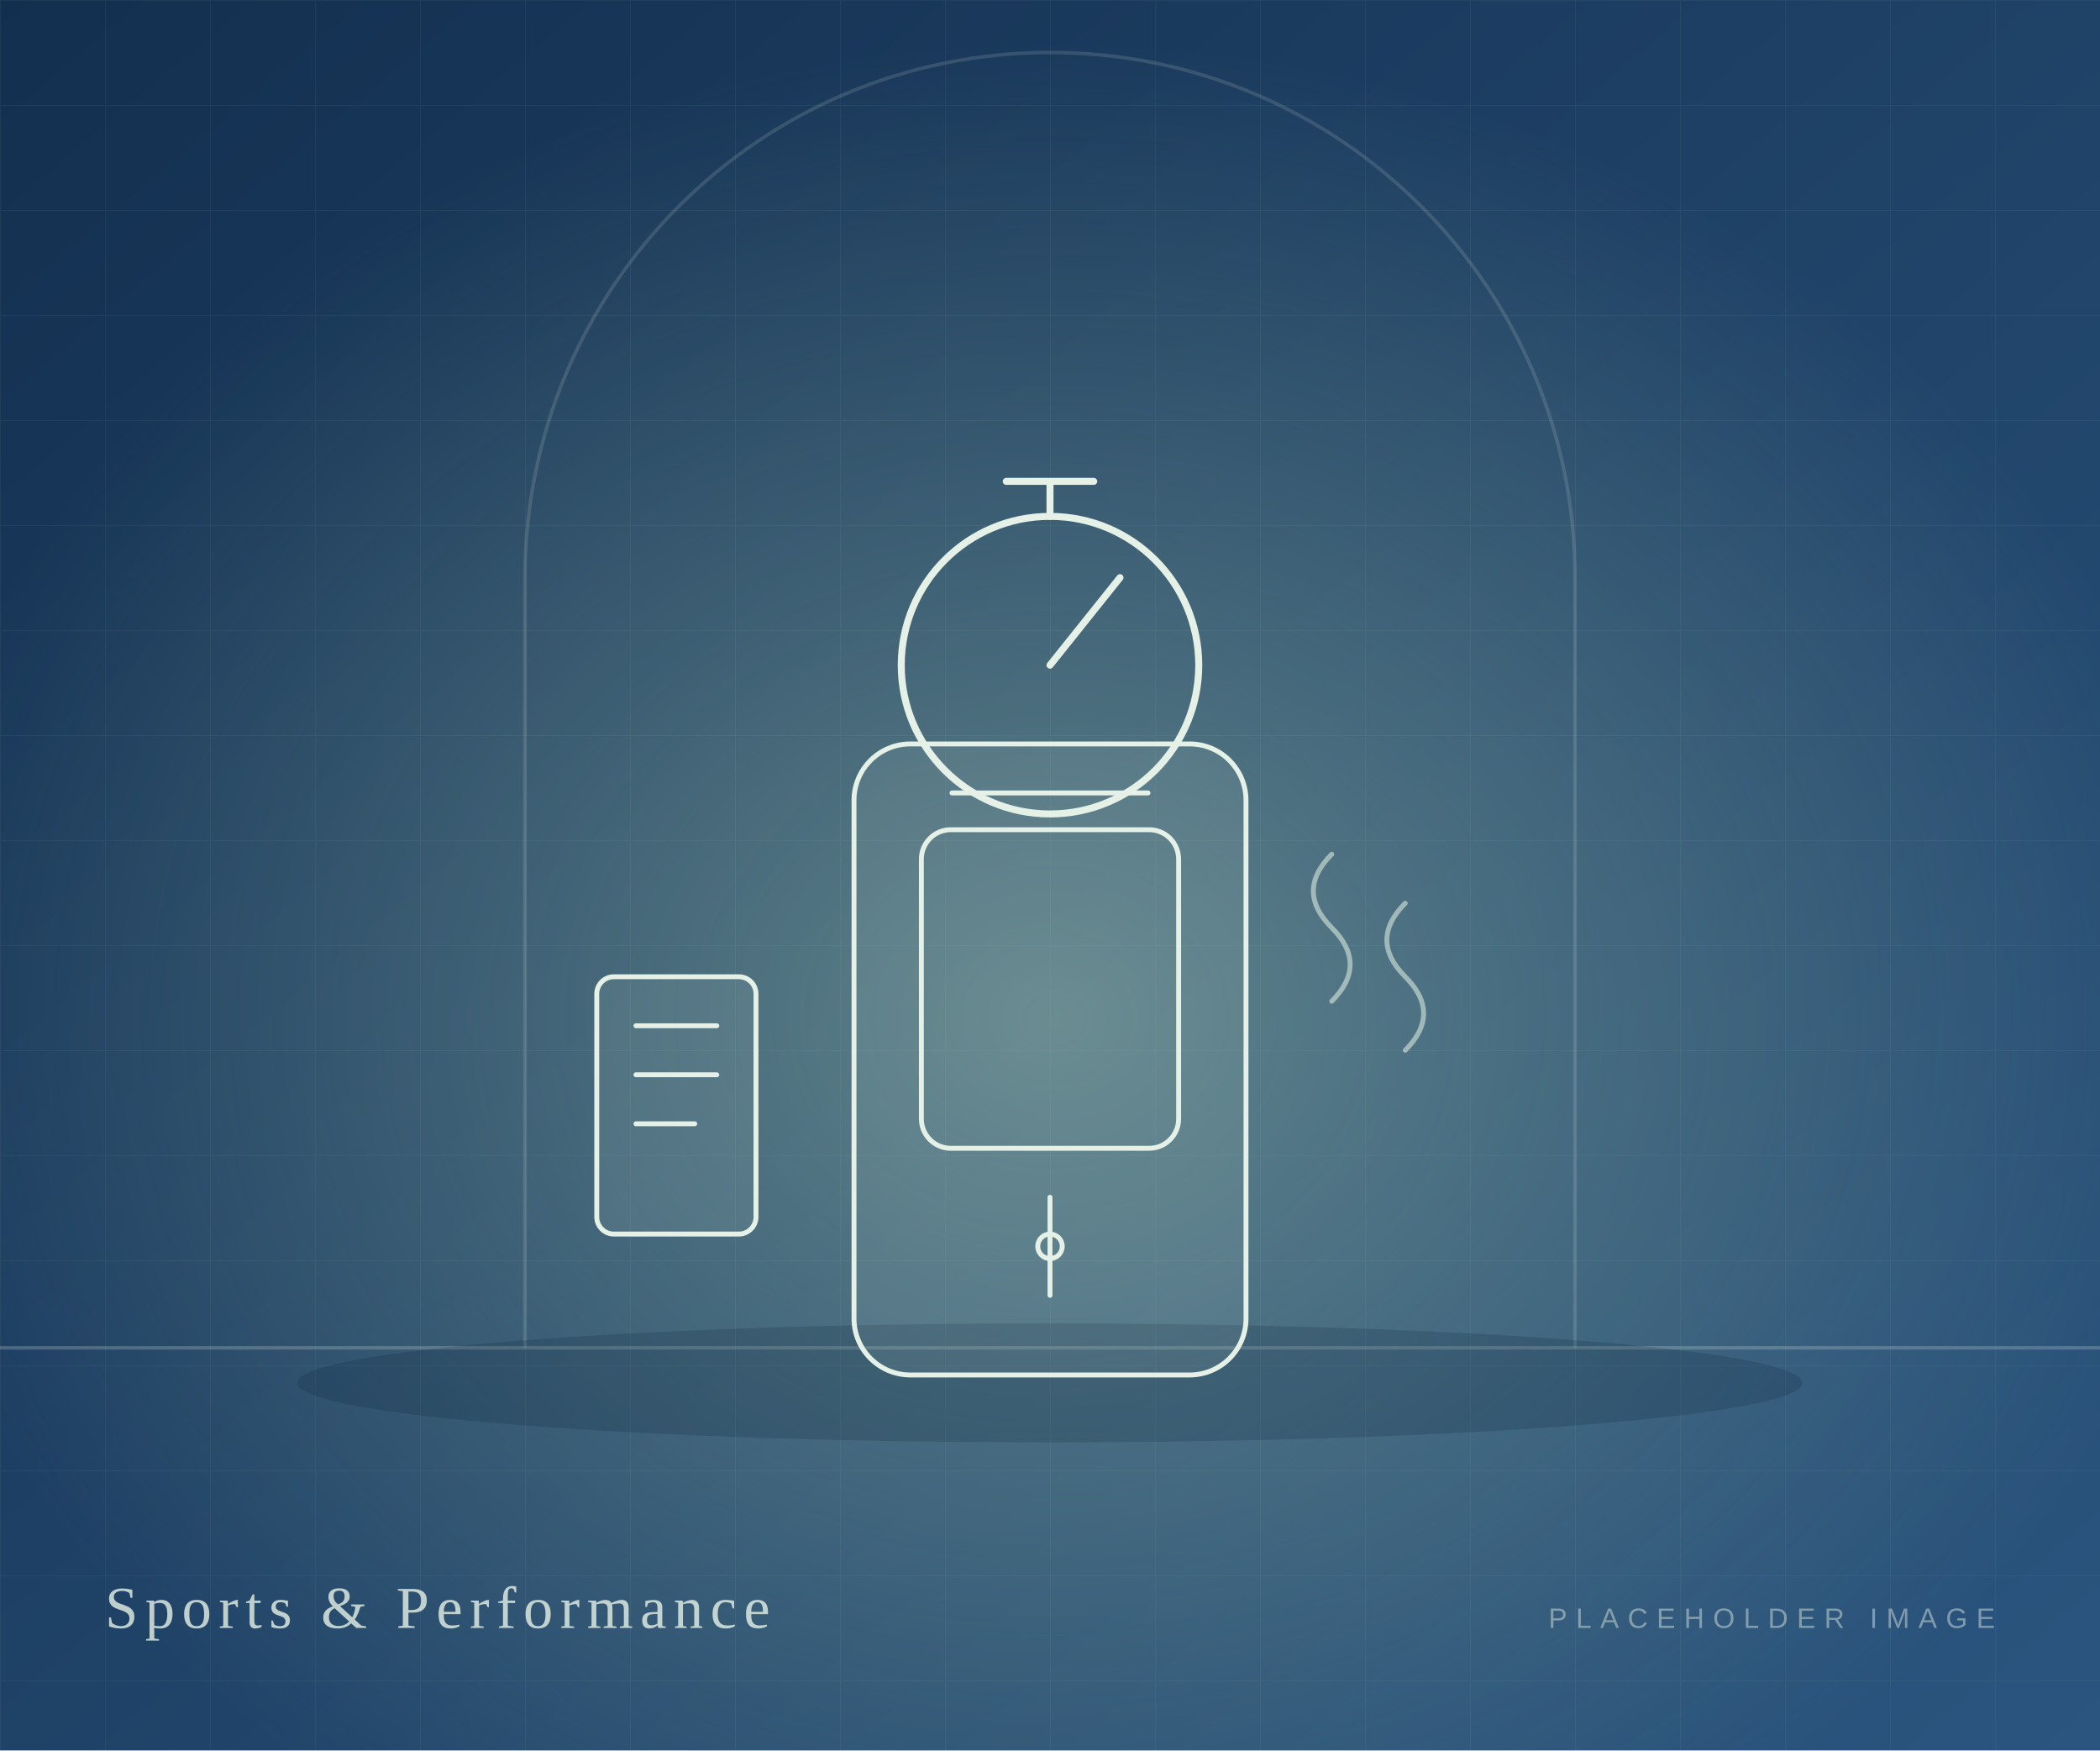
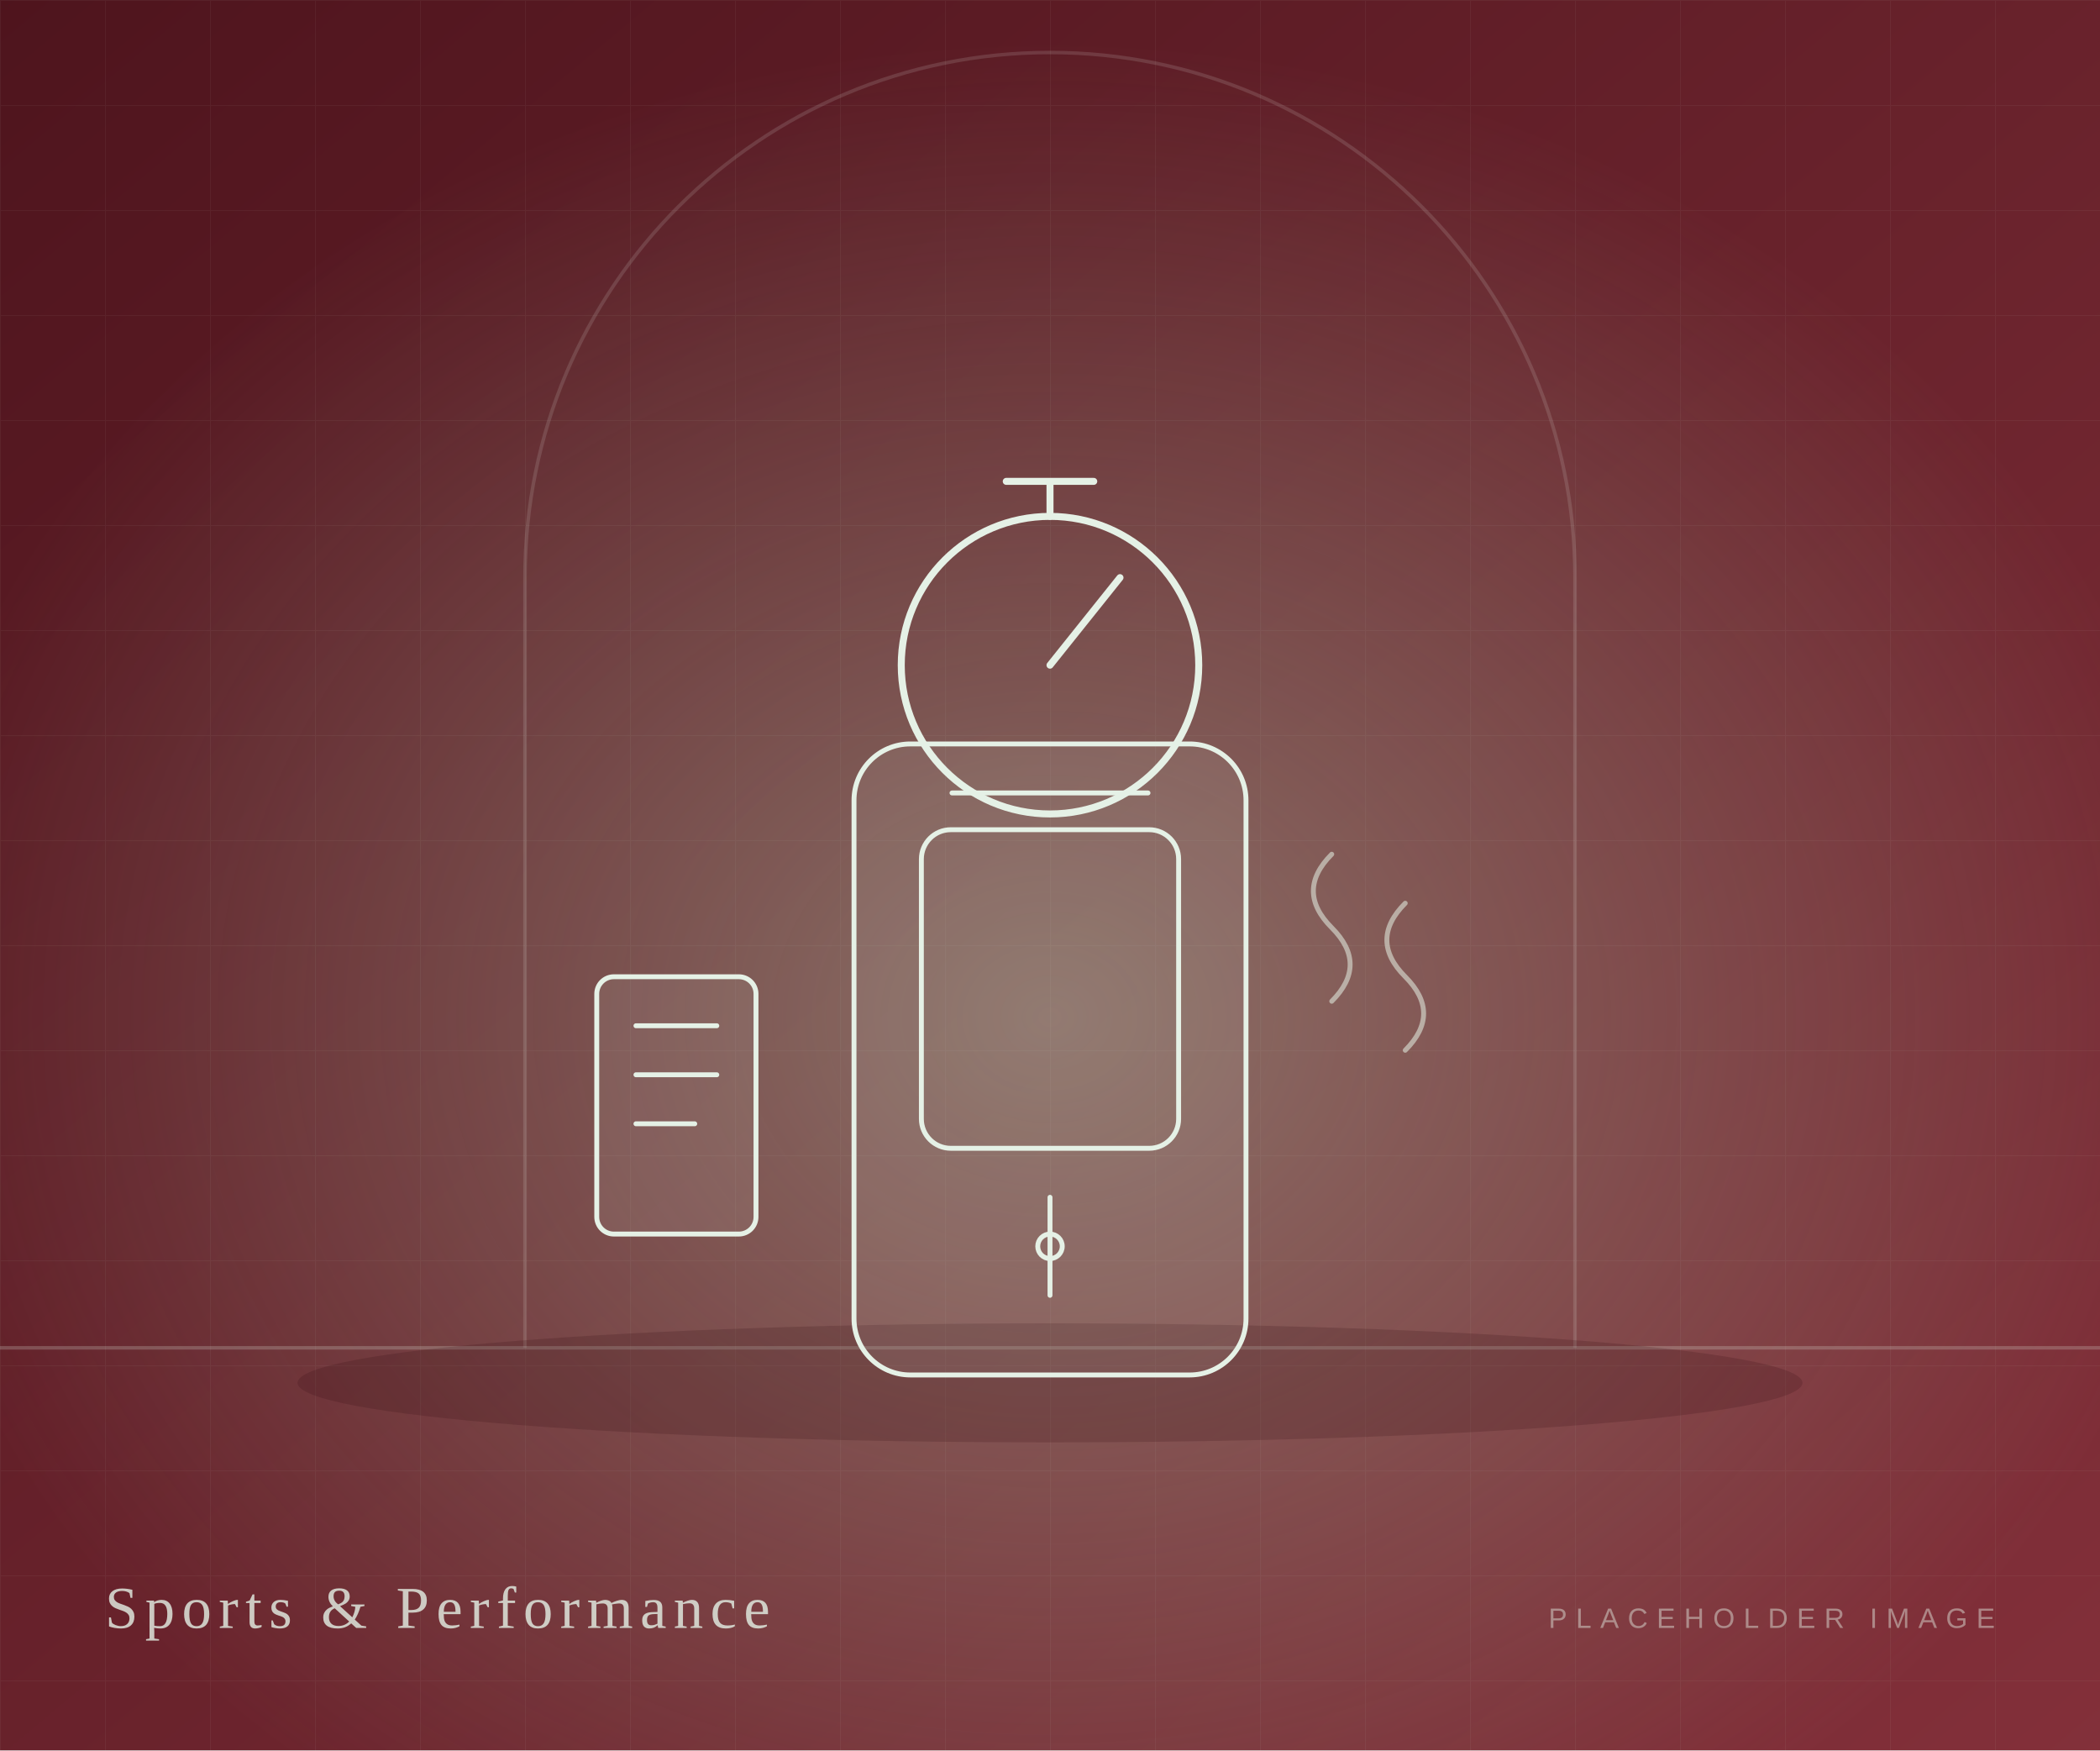
<svg xmlns="http://www.w3.org/2000/svg" viewBox="0 0 1200 1000" preserveAspectRatio="xMidYMid slice" role="img" aria-label="Sports &amp; Performance placeholder">
  <defs>
    <linearGradient id="bg" x1="0" y1="0" x2="1" y2="1">
-       <stop offset="0" stop-color="#132F4F" />
-       <stop offset="1" stop-color="#2B557F" />
+       <stop offset="0" stop-color="#4E141D" />
+       <stop offset="1" stop-color="#83303A" />
    </linearGradient>
    <radialGradient id="glow" cx="0.5" cy="0.58" r="0.55">
      <stop offset="0" stop-color="#b8dcb9" stop-opacity="0.42" />
      <stop offset="1" stop-color="#b8dcb9" stop-opacity="0" />
    </radialGradient>
    <pattern id="grid" width="60" height="60" patternUnits="userSpaceOnUse">
      <path d="M60 0H0V60" fill="none" stroke="#e5f1e6" stroke-opacity="0.05" />
    </pattern>
  </defs>
  <rect width="1200" height="1000" fill="url(#bg)" />
  <rect width="1200" height="1000" fill="url(#grid)" />
  <rect width="1200" height="1000" fill="url(#glow)" />
  <path d="M300 770V330a300 300 0 0 1 600 0v440" fill="none" stroke="#e5f1e6" stroke-opacity="0.14" stroke-width="2" />
  <path d="M0 770H1200" stroke="#e5f1e6" stroke-opacity="0.22" stroke-width="2" />
-   <ellipse cx="600" cy="790" rx="430" ry="34" fill="#0A1C33" fill-opacity="0.18" />
+   <ellipse cx="600" cy="790" rx="430" ry="34" fill="#2E0A10" fill-opacity="0.18" />
  <g fill="none" stroke="#e5f1e6" stroke-width="4" stroke-linecap="round" stroke-linejoin="round">
    <circle cx="600" cy="380" r="85" />
    <path d="M600 380L640 330M575 275H625M600 275V295" />
    <g transform="translate(180 250) scale(0.7)">
      <rect x="440" y="250" width="320" height="515" rx="46" fill="#e5f1e6" fill-opacity="0.08" />
      <rect x="495" y="320" width="210" height="260" rx="24" />
      <path d="M520 290H680M600 620V700" />
      <circle cx="600" cy="660" r="10" />
      <path d="M830 460q30-30 0-60t0-60M890 500q30-30 0-60t0-60" stroke-opacity="0.55" />
      <rect x="230" y="440" width="130" height="210" rx="14" fill="#e5f1e6" fill-opacity="0.08" />
      <path d="M262 480H328M262 520H328M262 560H310" />
    </g>
  </g>
  <text x="60" y="930" font-family="Georgia, 'Times New Roman', serif" font-size="34" fill="#e5f1e6" fill-opacity="0.8" letter-spacing="4">Sports &amp; Performance</text>
  <text x="1140" y="930" text-anchor="end" font-family="Arial, Helvetica, sans-serif" font-size="16" fill="#e5f1e6" fill-opacity="0.45" letter-spacing="5">PLACEHOLDER IMAGE</text>
</svg>
